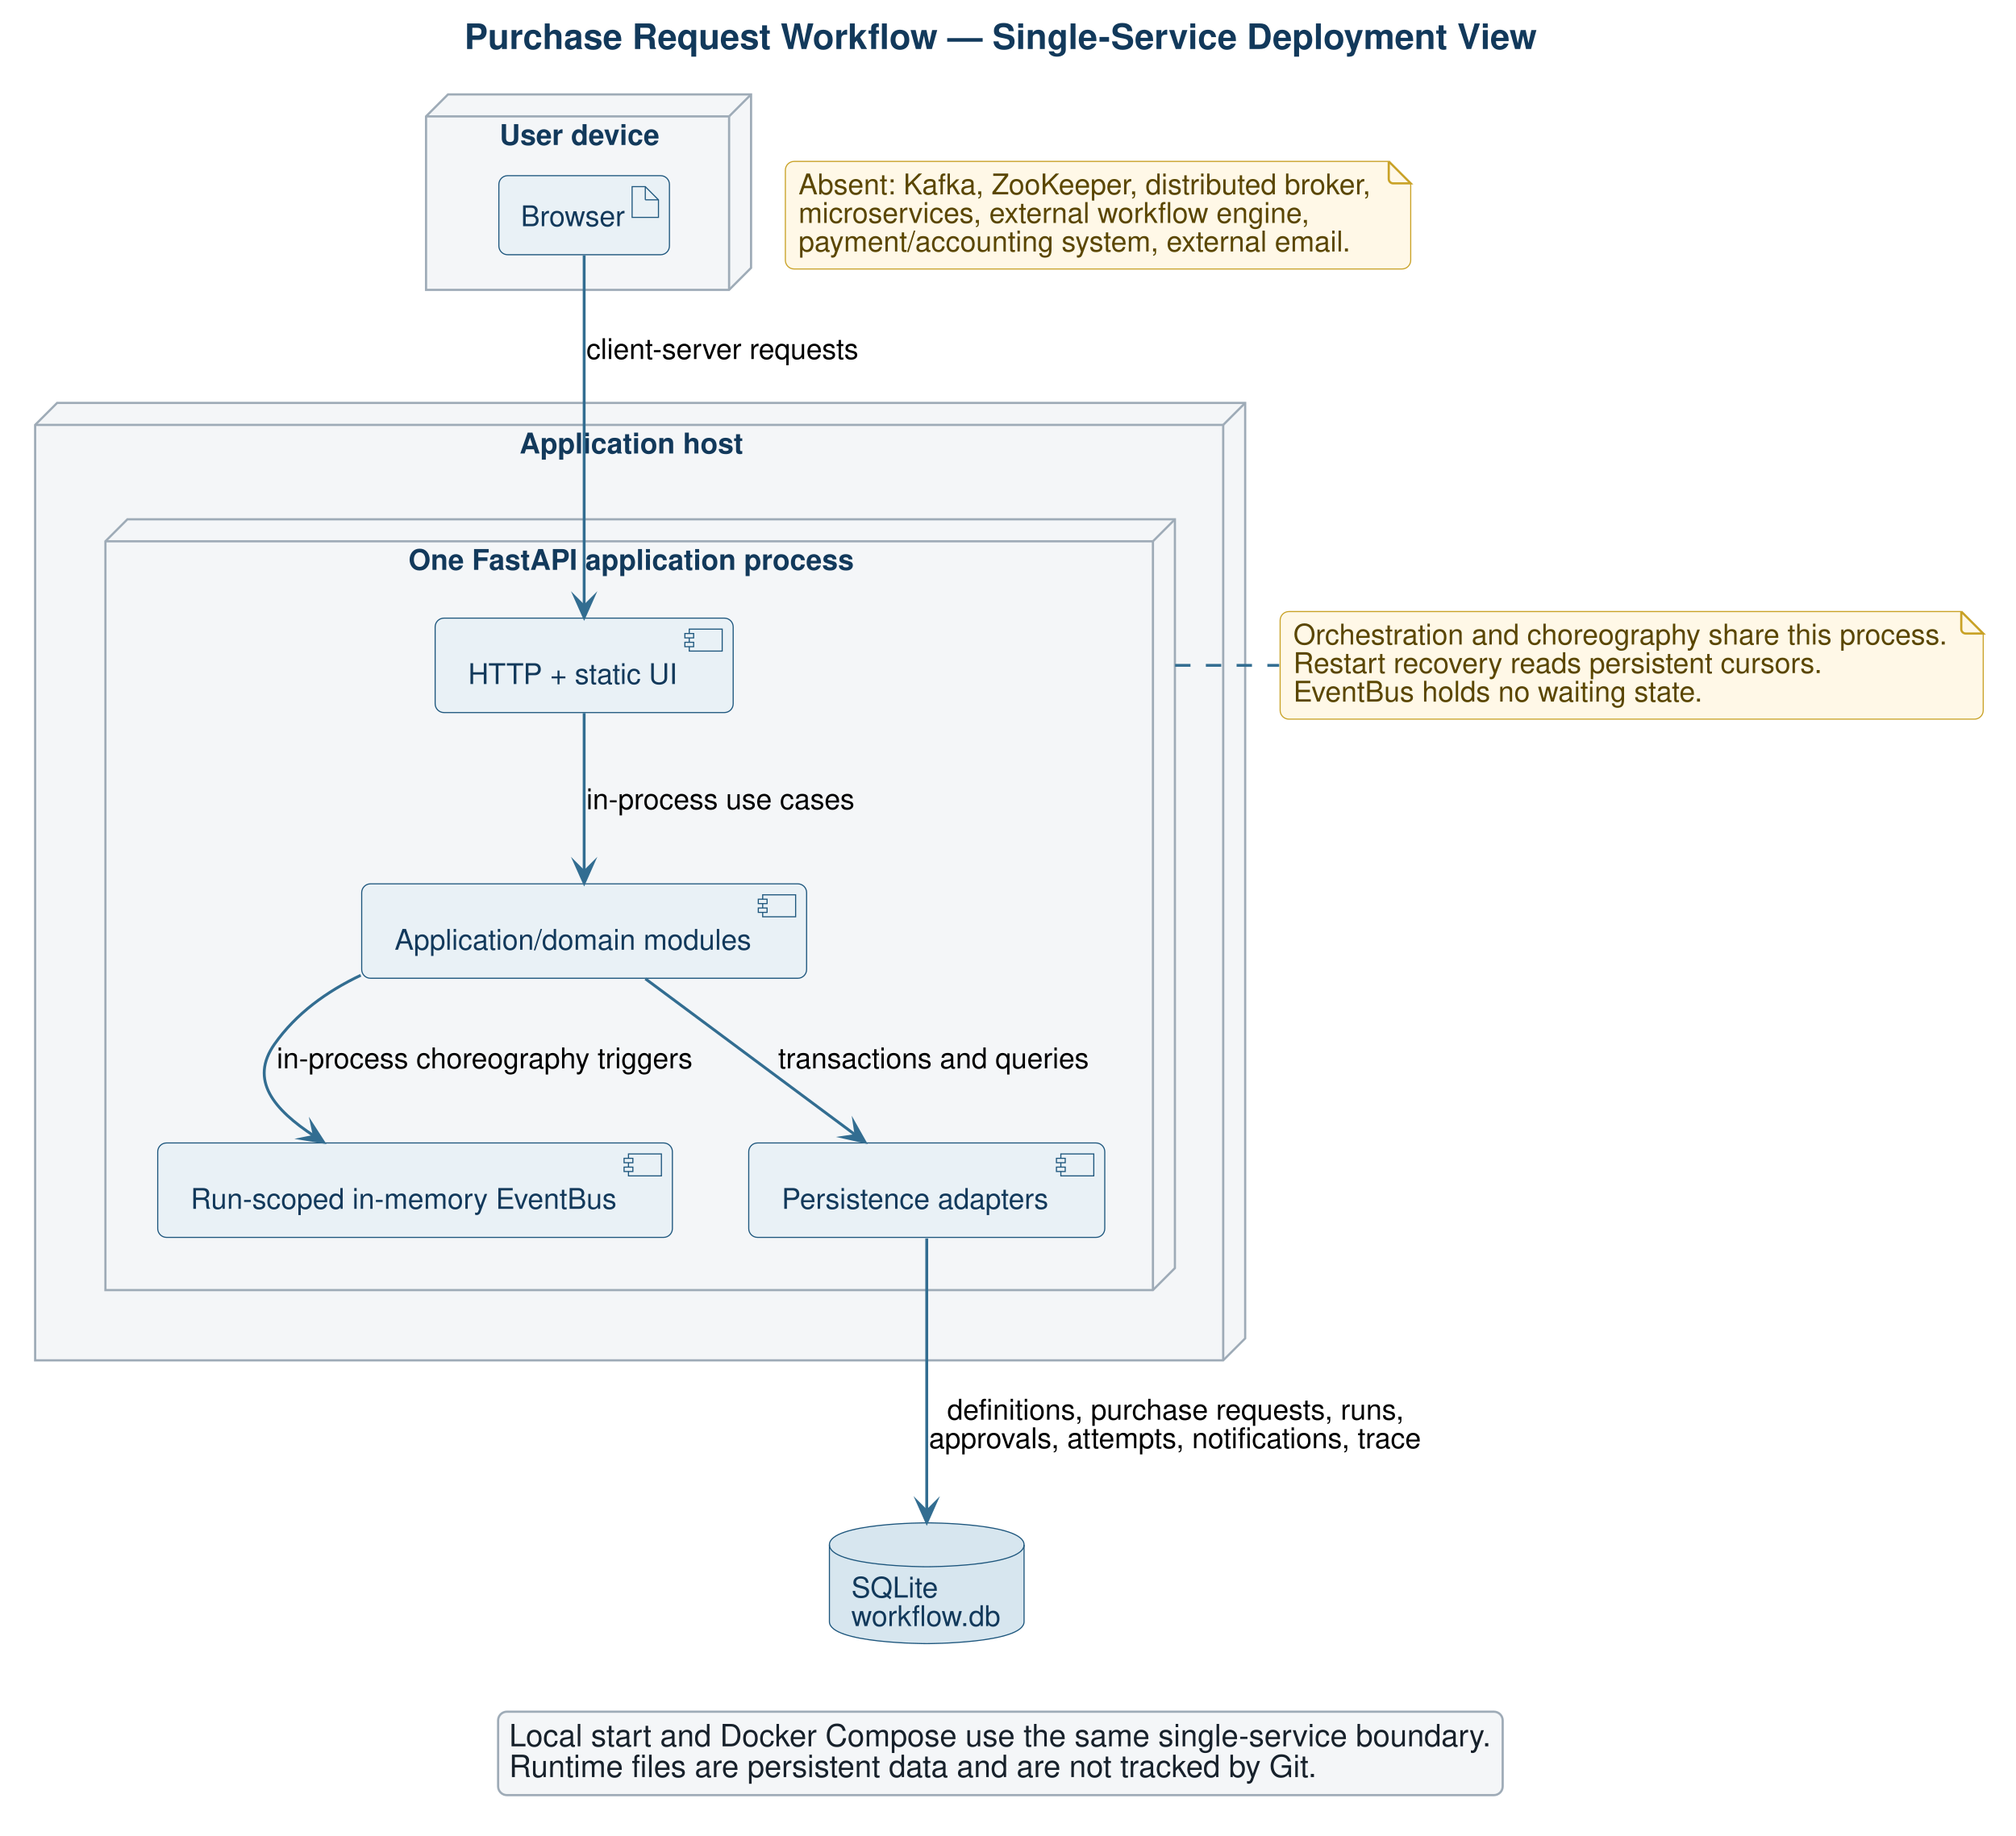
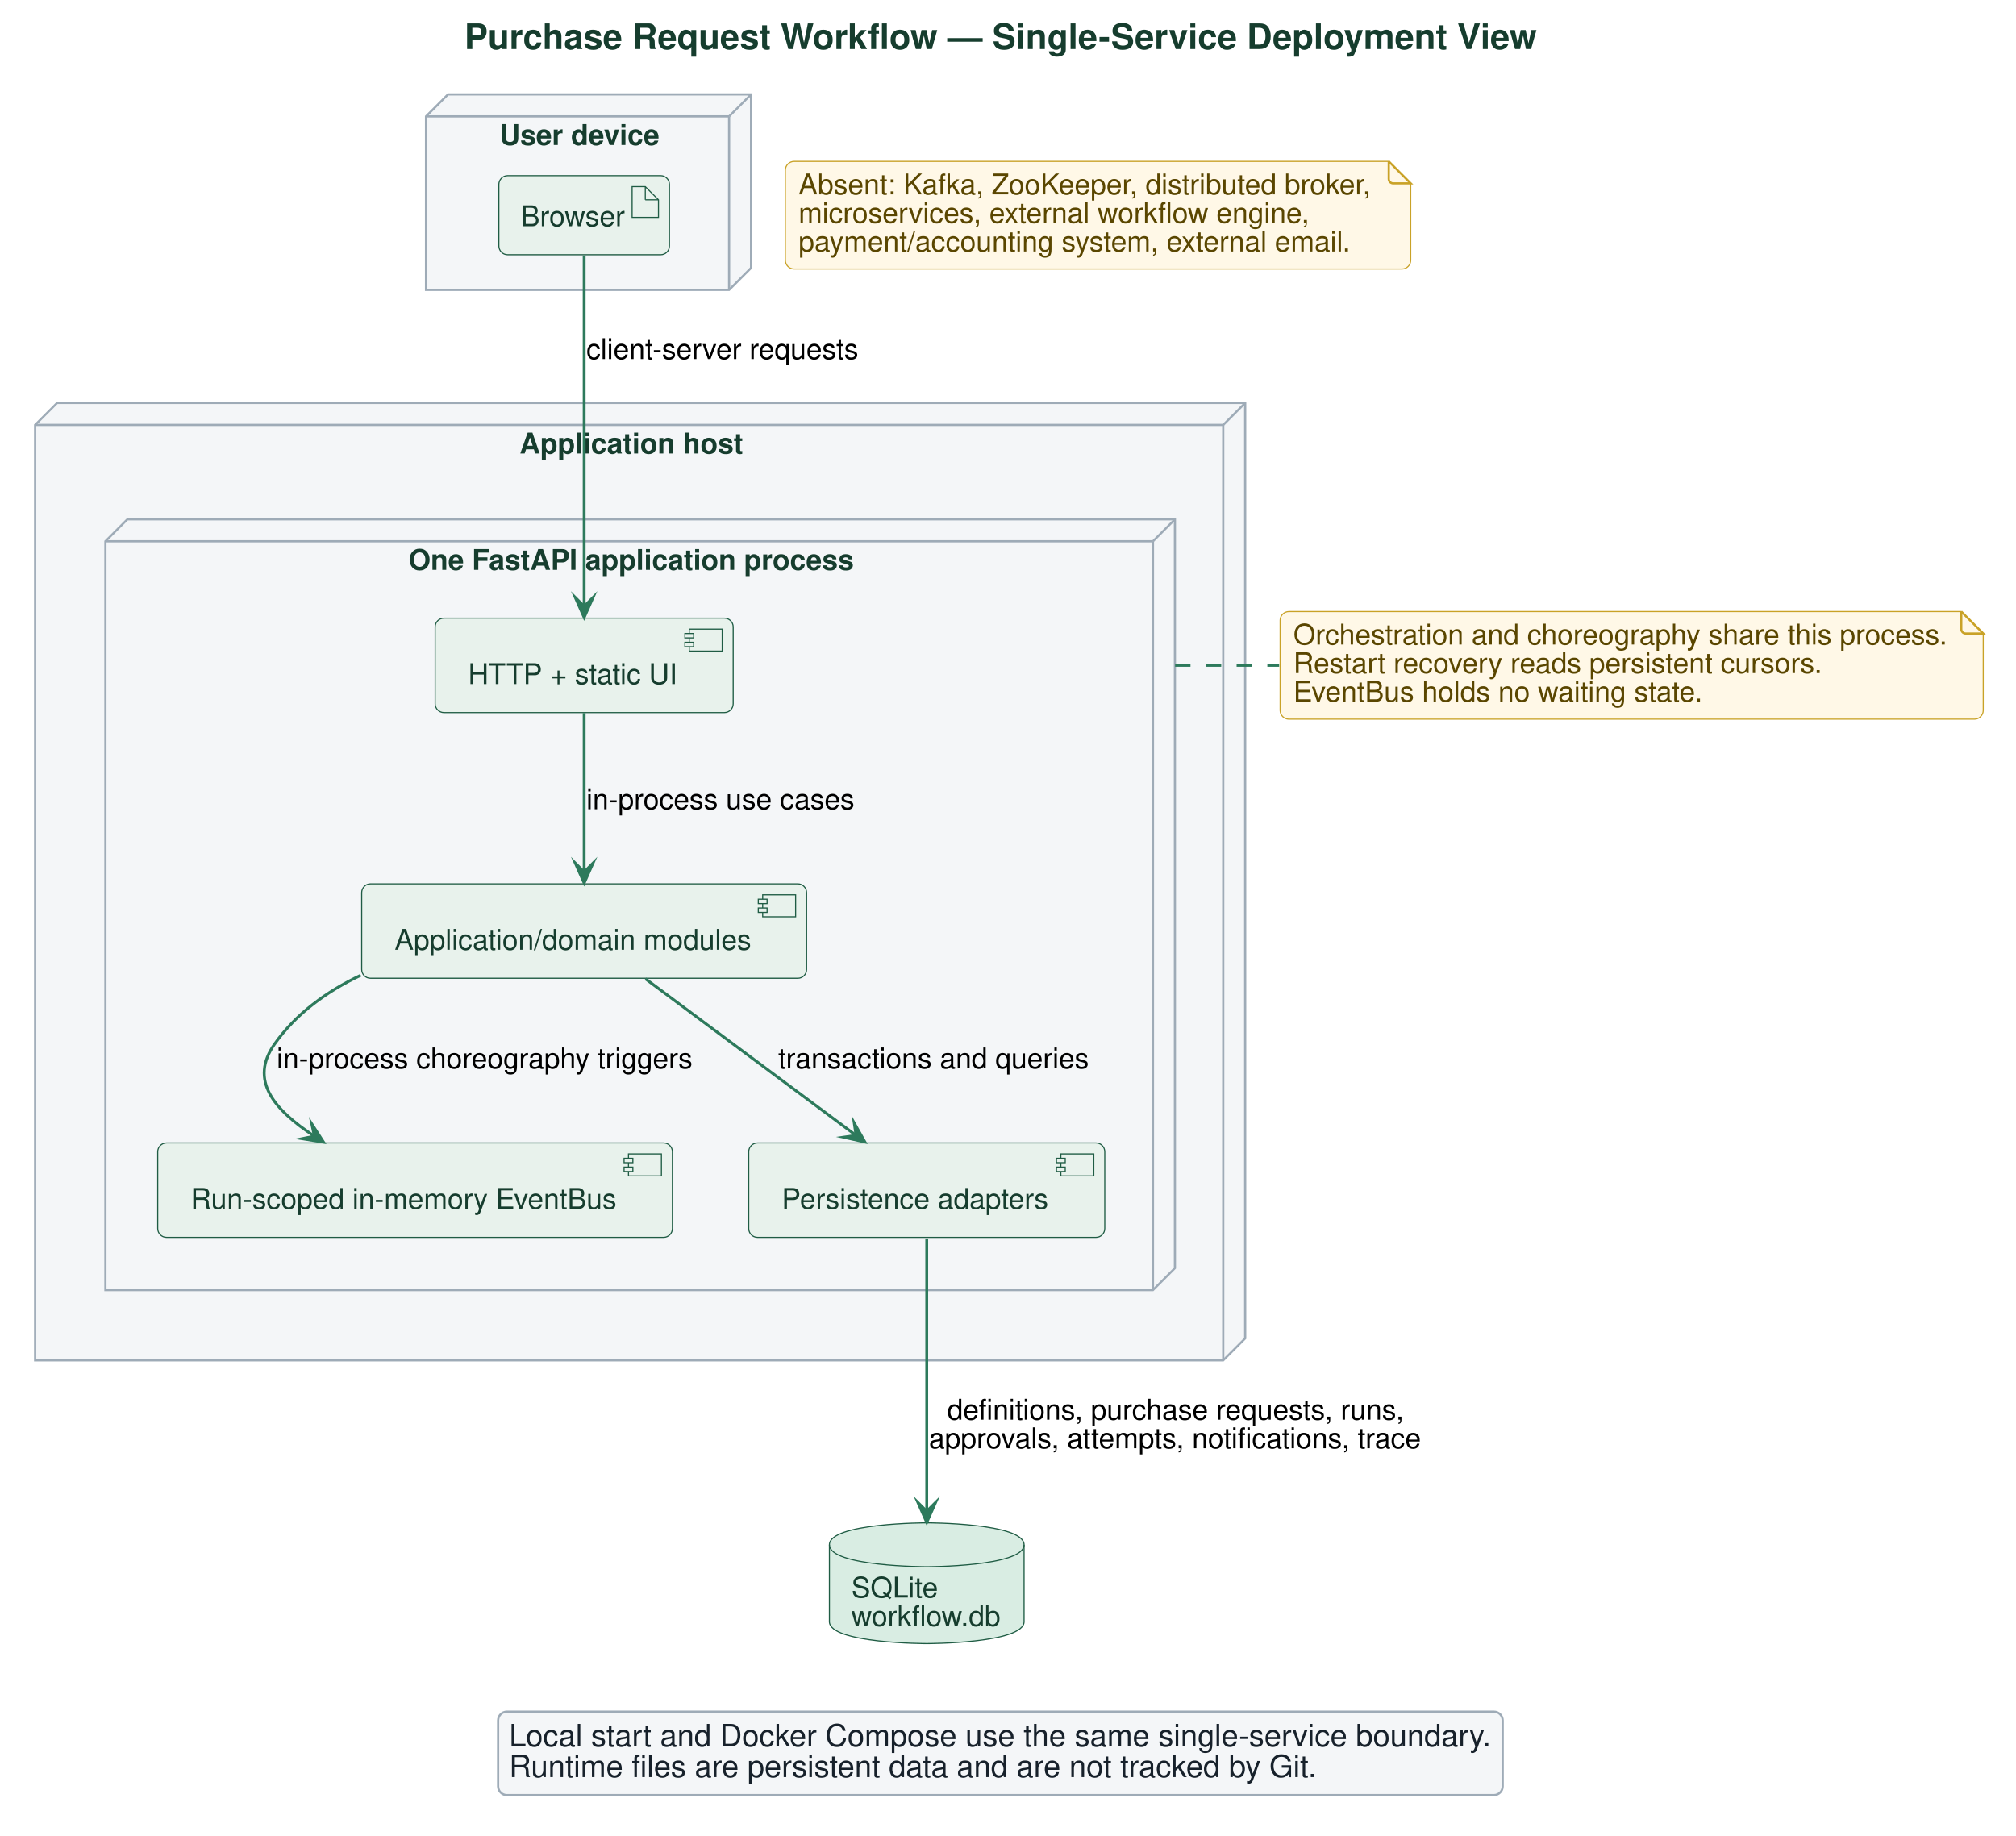
<svg xmlns="http://www.w3.org/2000/svg" contentStyleType="text/css" data-diagram-type="DESCRIPTION" height="836px" preserveAspectRatio="none" style="width:918px;height:836px;background:#FFFFFF;" version="1.1" viewBox="0 0 918 836" width="918px" zoomAndPan="magnify">
  <defs />
  <g>
    <g class="title" data-source-line="1">
-       <text fill="#12395B" font-family="Helvetica" font-size="16" font-weight="700" lengthAdjust="spacing" textLength="488.133" x="211.473" y="22.32">Purchase Request Workflow — Single-Service Deployment View</text>
+       <text fill="#163D2E" font-family="Helvetica" font-size="16" font-weight="700" lengthAdjust="spacing" textLength="488.133" x="211.473" y="22.32">Purchase Request Workflow — Single-Service Deployment View</text>
    </g>
    <g class="cluster" data-qualified-name="Client" data-source-line="43" id="ent0001">
      <polygon fill="#F4F6F8" points="194,53,204,43,342,43,342,122,332,132,194,132,194,53" style="stroke:#9EABB7;stroke-width:1;stroke-linejoin:miter;stroke-miterlimit:10;" />
      <line style="stroke:#9EABB7;stroke-width:1;" x1="332" x2="342" y1="53" y2="43" />
      <line style="stroke:#9EABB7;stroke-width:1;" x1="194" x2="332" y1="53" y2="53" />
      <line style="stroke:#9EABB7;stroke-width:1;" x1="332" x2="332" y1="53" y2="132" />
-       <text fill="#12395B" font-family="Helvetica" font-size="13" font-weight="700" lengthAdjust="spacing" textLength="72.992" x="227.504" y="66.01">User device</text>
+       <text fill="#163D2E" font-family="Helvetica" font-size="13" font-weight="700" lengthAdjust="spacing" textLength="72.992" x="227.504" y="66.01">User device</text>
    </g>
    <g class="cluster" data-qualified-name="Host" data-source-line="47" id="ent0003">
      <polygon fill="#F4F6F8" points="16,193.5,26,183.5,567,183.5,567,609.5,557,619.5,16,619.5,16,193.5" style="stroke:#9EABB7;stroke-width:1;stroke-linejoin:miter;stroke-miterlimit:10;" />
      <line style="stroke:#9EABB7;stroke-width:1;" x1="557" x2="567" y1="193.5" y2="183.5" />
      <line style="stroke:#9EABB7;stroke-width:1;" x1="16" x2="557" y1="193.5" y2="193.5" />
      <line style="stroke:#9EABB7;stroke-width:1;" x1="557" x2="557" y1="193.5" y2="619.5" />
-       <text fill="#12395B" font-family="Helvetica" font-size="13" font-weight="700" lengthAdjust="spacing" textLength="101.829" x="236.585" y="206.51">Application host</text>
+       <text fill="#163D2E" font-family="Helvetica" font-size="13" font-weight="700" lengthAdjust="spacing" textLength="101.829" x="236.585" y="206.51">Application host</text>
    </g>
    <g class="cluster" data-qualified-name="Host.App" data-source-line="48" id="ent0004">
      <polygon fill="#F4F6F8" points="48,246.5,58,236.5,535,236.5,535,577.5,525,587.5,48,587.5,48,246.5" style="stroke:#9EABB7;stroke-width:1;stroke-linejoin:miter;stroke-miterlimit:10;" />
      <line style="stroke:#9EABB7;stroke-width:1;" x1="525" x2="535" y1="246.5" y2="236.5" />
      <line style="stroke:#9EABB7;stroke-width:1;" x1="48" x2="525" y1="246.5" y2="246.5" />
      <line style="stroke:#9EABB7;stroke-width:1;" x1="525" x2="525" y1="246.5" y2="587.5" />
-       <text fill="#12395B" font-family="Helvetica" font-size="13" font-weight="700" lengthAdjust="spacing" textLength="202.998" x="186.001" y="259.51">One FastAPI application process</text>
+       <text fill="#163D2E" font-family="Helvetica" font-size="13" font-weight="700" lengthAdjust="spacing" textLength="202.998" x="186.001" y="259.51">One FastAPI application process</text>
    </g>
    <g class="entity" data-qualified-name="Client.Browser" data-source-line="44" id="ent0002">
-       <rect fill="#E9F1F6" height="36" rx="4" ry="4" style="stroke:#1D567D;stroke-width:0.5;" width="77.677" x="227.16" y="80" />
-       <polygon fill="#E9F1F6" points="287.837,85,287.837,99,299.837,99,299.837,91,293.837,85,287.837,85" style="stroke:#1D567D;stroke-width:0.5;stroke-linejoin:miter;stroke-miterlimit:10;" />
-       <line style="stroke:#1D567D;stroke-width:0.5;" x1="293.837" x2="293.837" y1="85" y2="91" />
-       <line style="stroke:#1D567D;stroke-width:0.5;" x1="299.837" x2="293.837" y1="91" y2="91" />
-       <text fill="#12395B" font-family="Helvetica" font-size="13" lengthAdjust="spacing" textLength="47.677" x="237.16" y="103.01">Browser</text>
+       <rect fill="#E8F2EC" height="36" rx="4" ry="4" style="stroke:#1F5C44;stroke-width:0.5;" width="77.677" x="227.16" y="80" />
+       <polygon fill="#E8F2EC" points="287.837,85,287.837,99,299.837,99,299.837,91,293.837,85,287.837,85" style="stroke:#1F5C44;stroke-width:0.5;stroke-linejoin:miter;stroke-miterlimit:10;" />
+       <line style="stroke:#1F5C44;stroke-width:0.5;" x1="293.837" x2="293.837" y1="85" y2="91" />
+       <line style="stroke:#1F5C44;stroke-width:0.5;" x1="299.837" x2="293.837" y1="91" y2="91" />
+       <text fill="#163D2E" font-family="Helvetica" font-size="13" lengthAdjust="spacing" textLength="47.677" x="237.16" y="103.01">Browser</text>
    </g>
    <g class="entity" data-qualified-name="Host.App.HTTP" data-source-line="49" id="ent0005">
-       <rect fill="#E9F1F6" height="43" rx="4" ry="4" style="stroke:#1D567D;stroke-width:0.5;" width="135.71" x="198.15" y="281.5" />
-       <rect fill="#E9F1F6" height="10" style="stroke:#1D567D;stroke-width:0.5;" width="15" x="313.86" y="286.5" />
-       <rect fill="#E9F1F6" height="2" style="stroke:#1D567D;stroke-width:0.5;" width="4" x="311.86" y="288.5" />
-       <rect fill="#E9F1F6" height="2" style="stroke:#1D567D;stroke-width:0.5;" width="4" x="311.86" y="292.5" />
-       <text fill="#12395B" font-family="Helvetica" font-size="13" lengthAdjust="spacing" textLength="95.71" x="213.15" y="311.51">HTTP + static UI</text>
+       <rect fill="#E8F2EC" height="43" rx="4" ry="4" style="stroke:#1F5C44;stroke-width:0.5;" width="135.71" x="198.15" y="281.5" />
+       <rect fill="#E8F2EC" height="10" style="stroke:#1F5C44;stroke-width:0.5;" width="15" x="313.86" y="286.5" />
+       <rect fill="#E8F2EC" height="2" style="stroke:#1F5C44;stroke-width:0.5;" width="4" x="311.86" y="288.5" />
+       <rect fill="#E8F2EC" height="2" style="stroke:#1F5C44;stroke-width:0.5;" width="4" x="311.86" y="292.5" />
+       <text fill="#163D2E" font-family="Helvetica" font-size="13" lengthAdjust="spacing" textLength="95.71" x="213.15" y="311.51">HTTP + static UI</text>
    </g>
    <g class="entity" data-qualified-name="Host.App.Core" data-source-line="50" id="ent0006">
-       <rect fill="#E9F1F6" height="43" rx="4" ry="4" style="stroke:#1D567D;stroke-width:0.5;" width="202.595" x="164.7" y="402.5" />
-       <rect fill="#E9F1F6" height="10" style="stroke:#1D567D;stroke-width:0.5;" width="15" x="347.295" y="407.5" />
-       <rect fill="#E9F1F6" height="2" style="stroke:#1D567D;stroke-width:0.5;" width="4" x="345.295" y="409.5" />
-       <rect fill="#E9F1F6" height="2" style="stroke:#1D567D;stroke-width:0.5;" width="4" x="345.295" y="413.5" />
-       <text fill="#12395B" font-family="Helvetica" font-size="13" lengthAdjust="spacing" textLength="162.595" x="179.7" y="432.51">Application/domain modules</text>
+       <rect fill="#E8F2EC" height="43" rx="4" ry="4" style="stroke:#1F5C44;stroke-width:0.5;" width="202.595" x="164.7" y="402.5" />
+       <rect fill="#E8F2EC" height="10" style="stroke:#1F5C44;stroke-width:0.5;" width="15" x="347.295" y="407.5" />
+       <rect fill="#E8F2EC" height="2" style="stroke:#1F5C44;stroke-width:0.5;" width="4" x="345.295" y="409.5" />
+       <rect fill="#E8F2EC" height="2" style="stroke:#1F5C44;stroke-width:0.5;" width="4" x="345.295" y="413.5" />
+       <text fill="#163D2E" font-family="Helvetica" font-size="13" lengthAdjust="spacing" textLength="162.595" x="179.7" y="432.51">Application/domain modules</text>
    </g>
    <g class="entity" data-qualified-name="Host.App.EventBus" data-source-line="51" id="ent0007">
-       <rect fill="#E9F1F6" height="43" rx="4" ry="4" style="stroke:#1D567D;stroke-width:0.5;" width="234.359" x="71.82" y="520.5" />
-       <rect fill="#E9F1F6" height="10" style="stroke:#1D567D;stroke-width:0.5;" width="15" x="286.179" y="525.5" />
-       <rect fill="#E9F1F6" height="2" style="stroke:#1D567D;stroke-width:0.5;" width="4" x="284.179" y="527.5" />
-       <rect fill="#E9F1F6" height="2" style="stroke:#1D567D;stroke-width:0.5;" width="4" x="284.179" y="531.5" />
-       <text fill="#12395B" font-family="Helvetica" font-size="13" lengthAdjust="spacing" textLength="194.359" x="86.82" y="550.51">Run-scoped in-memory EventBus</text>
+       <rect fill="#E8F2EC" height="43" rx="4" ry="4" style="stroke:#1F5C44;stroke-width:0.5;" width="234.359" x="71.82" y="520.5" />
+       <rect fill="#E8F2EC" height="10" style="stroke:#1F5C44;stroke-width:0.5;" width="15" x="286.179" y="525.5" />
+       <rect fill="#E8F2EC" height="2" style="stroke:#1F5C44;stroke-width:0.5;" width="4" x="284.179" y="527.5" />
+       <rect fill="#E8F2EC" height="2" style="stroke:#1F5C44;stroke-width:0.5;" width="4" x="284.179" y="531.5" />
+       <text fill="#163D2E" font-family="Helvetica" font-size="13" lengthAdjust="spacing" textLength="194.359" x="86.82" y="550.51">Run-scoped in-memory EventBus</text>
    </g>
    <g class="entity" data-qualified-name="Host.App.Persistence" data-source-line="52" id="ent0008">
-       <rect fill="#E9F1F6" height="43" rx="4" ry="4" style="stroke:#1D567D;stroke-width:0.5;" width="162.123" x="340.94" y="520.5" />
-       <rect fill="#E9F1F6" height="10" style="stroke:#1D567D;stroke-width:0.5;" width="15" x="483.063" y="525.5" />
-       <rect fill="#E9F1F6" height="2" style="stroke:#1D567D;stroke-width:0.5;" width="4" x="481.063" y="527.5" />
-       <rect fill="#E9F1F6" height="2" style="stroke:#1D567D;stroke-width:0.5;" width="4" x="481.063" y="531.5" />
-       <text fill="#12395B" font-family="Helvetica" font-size="13" lengthAdjust="spacing" textLength="122.123" x="355.94" y="550.51">Persistence adapters</text>
+       <rect fill="#E8F2EC" height="43" rx="4" ry="4" style="stroke:#1F5C44;stroke-width:0.5;" width="162.123" x="340.94" y="520.5" />
+       <rect fill="#E8F2EC" height="10" style="stroke:#1F5C44;stroke-width:0.5;" width="15" x="483.063" y="525.5" />
+       <rect fill="#E8F2EC" height="2" style="stroke:#1F5C44;stroke-width:0.5;" width="4" x="481.063" y="527.5" />
+       <rect fill="#E8F2EC" height="2" style="stroke:#1F5C44;stroke-width:0.5;" width="4" x="481.063" y="531.5" />
+       <text fill="#163D2E" font-family="Helvetica" font-size="13" lengthAdjust="spacing" textLength="122.123" x="355.94" y="550.51">Persistence adapters</text>
    </g>
    <g class="entity" data-qualified-name="Database" data-source-line="56" id="ent0009">
-       <path d="M377.68,703.5 C377.68,693.5 421.999,693.5 421.999,693.5 C421.999,693.5 466.317,693.5 466.317,703.5 L466.317,738.5 C466.317,748.5 421.999,748.5 421.999,748.5 C421.999,748.5 377.68,748.5 377.68,738.5 L377.68,703.5" fill="#D7E6EF" style="stroke:#1D567D;stroke-width:0.5;" />
-       <path d="M377.68,703.5 C377.68,713.5 421.999,713.5 421.999,713.5 C421.999,713.5 466.317,713.5 466.317,703.5" fill="none" style="stroke:#1D567D;stroke-width:0.5;" />
-       <text fill="#12395B" font-family="Helvetica" font-size="13" lengthAdjust="spacing" textLength="39.743" x="387.68" y="727.51">SQLite</text>
-       <text fill="#12395B" font-family="Helvetica" font-size="13" lengthAdjust="spacing" textLength="68.637" x="387.68" y="740.51">workflow.db</text>
+       <path d="M377.68,703.5 C377.68,693.5 421.999,693.5 421.999,693.5 C421.999,693.5 466.317,693.5 466.317,703.5 L466.317,738.5 C466.317,748.5 421.999,748.5 421.999,748.5 C421.999,748.5 377.68,748.5 377.68,738.5 L377.68,703.5" fill="#D9EDE3" style="stroke:#1F5C44;stroke-width:0.5;" />
+       <path d="M377.68,703.5 C377.68,713.5 421.999,713.5 421.999,713.5 C421.999,713.5 466.317,713.5 466.317,703.5" fill="none" style="stroke:#1F5C44;stroke-width:0.5;" />
+       <text fill="#163D2E" font-family="Helvetica" font-size="13" lengthAdjust="spacing" textLength="39.743" x="387.68" y="727.51">SQLite</text>
+       <text fill="#163D2E" font-family="Helvetica" font-size="13" lengthAdjust="spacing" textLength="68.637" x="387.68" y="740.51">workflow.db</text>
    </g>
    <g class="entity" data-qualified-name="GMN15" data-source-line="65" id="ent0016">
      <path d="M582.92,282.5 L582.92,323.5 A4,4 0 0 0 586.92,327.5 L899.079,327.5 A4,4 0 0 0 903.079,323.5 L903.079,288.5 L893.079,278.5 L586.92,278.5 A4,4 0 0 0 582.92,282.5" fill="#FFF8E7" style="stroke:#C9A227;stroke-width:0.5;" />
      <path d="M893.079,278.5 L893.079,286.5 A2,2 0 0 0 895.079,288.5 L903.079,288.5 L893.079,278.5" fill="#FFF8E7" style="stroke:#C9A227;stroke-width:1;" />
      <text fill="#5A4600" font-family="Helvetica" font-size="13" lengthAdjust="spacing" textLength="299.159" x="588.92" y="293.51">Orchestration and choreography share this process.</text>
      <text fill="#5A4600" font-family="Helvetica" font-size="13" lengthAdjust="spacing" textLength="241.306" x="588.92" y="306.51">Restart recovery reads persistent cursors.</text>
      <text fill="#5A4600" font-family="Helvetica" font-size="13" lengthAdjust="spacing" textLength="187.891" x="588.92" y="319.51">EventBus holds no waiting state.</text>
    </g>
    <g class="entity" data-qualified-name="Exclusions" data-source-line="70" id="ent0018">
      <path d="M357.62,77.5 L357.62,118.5 A4,4 0 0 0 361.62,122.5 L638.378,122.5 A4,4 0 0 0 642.378,118.5 L642.378,83.5 L632.378,73.5 L361.62,73.5 A4,4 0 0 0 357.62,77.5" fill="#FFF8E7" style="stroke:#C9A227;stroke-width:0.5;" />
      <path d="M632.378,73.5 L632.378,81.5 A2,2 0 0 0 634.378,83.5 L642.378,83.5 L632.378,73.5" fill="#FFF8E7" style="stroke:#C9A227;stroke-width:1;" />
      <text fill="#5A4600" font-family="Helvetica" font-size="13" lengthAdjust="spacing" textLength="263.758" x="363.62" y="88.51">Absent: Kafka, ZooKeeper, distributed broker,</text>
      <text fill="#5A4600" font-family="Helvetica" font-size="13" lengthAdjust="spacing" textLength="233.365" x="363.62" y="101.51">microservices, external workflow engine,</text>
      <text fill="#5A4600" font-family="Helvetica" font-size="13" lengthAdjust="spacing" textLength="252.897" x="363.62" y="114.51">payment/accounting system, external email.</text>
    </g>
    <g class="link" data-entity-1="ent0002" data-entity-2="ent0005" data-link-type="dependency" data-source-line="58" id="lnk10">
-       <path d="M266,116.31 C266,153.51 266,235.97 266,276.15" fill="none" id="Browser-to-HTTP" style="stroke:#326D91;stroke-width:1.3;" />
-       <polygon fill="#326D91" points="266,281.15,270,272.15,266,276.15,262,272.15,266,281.15" style="stroke:#326D91;stroke-width:1.3;stroke-linejoin:miter;stroke-miterlimit:10;" />
+       <path d="M266,116.31 C266,153.51 266,235.97 266,276.15" fill="none" id="Browser-to-HTTP" style="stroke:#2D7A5C;stroke-width:1.3;" />
+       <polygon fill="#2D7A5C" points="266,281.15,270,272.15,266,276.15,262,272.15,266,281.15" style="stroke:#2D7A5C;stroke-width:1.3;stroke-linejoin:miter;stroke-miterlimit:10;" />
      <text fill="#000000" font-family="Helvetica" font-size="13" lengthAdjust="spacing" textLength="124.268" x="267" y="163.51">client-server requests</text>
    </g>
    <g class="link" data-entity-1="ent0005" data-entity-2="ent0006" data-link-type="dependency" data-source-line="59" id="lnk11">
-       <path d="M266,324.73 C266,346.44 266,375.34 266,397.11" fill="none" id="HTTP-to-Core" style="stroke:#326D91;stroke-width:1.3;" />
-       <polygon fill="#326D91" points="266,402.11,270,393.11,266,397.11,262,393.11,266,402.11" style="stroke:#326D91;stroke-width:1.3;stroke-linejoin:miter;stroke-miterlimit:10;" />
+       <path d="M266,324.73 C266,346.44 266,375.34 266,397.11" fill="none" id="HTTP-to-Core" style="stroke:#2D7A5C;stroke-width:1.3;" />
+       <polygon fill="#2D7A5C" points="266,402.11,270,393.11,266,397.11,262,393.11,266,402.11" style="stroke:#2D7A5C;stroke-width:1.3;stroke-linejoin:miter;stroke-miterlimit:10;" />
      <text fill="#000000" font-family="Helvetica" font-size="13" lengthAdjust="spacing" textLength="122.11" x="267" y="368.51">in-process use cases</text>
    </g>
    <g class="link" data-entity-1="ent0006" data-entity-2="ent0007" data-link-type="dependency" data-source-line="60" id="lnk12">
-       <path d="M164.26,444.14 C148.82,451.47 134.8,461.57 125,475.5 C113.47,491.88 124.608,505.259 143.148,517.409" fill="none" id="Core-to-EventBus" style="stroke:#326D91;stroke-width:1.3;" />
-       <polygon fill="#326D91" points="147.33,520.15,141.995,511.871,143.148,517.409,137.61,518.562,147.33,520.15" style="stroke:#326D91;stroke-width:1.3;stroke-linejoin:miter;stroke-miterlimit:10;" />
+       <path d="M164.26,444.14 C148.82,451.47 134.8,461.57 125,475.5 C113.47,491.88 124.608,505.259 143.148,517.409" fill="none" id="Core-to-EventBus" style="stroke:#2D7A5C;stroke-width:1.3;" />
+       <polygon fill="#2D7A5C" points="147.33,520.15,141.995,511.871,143.148,517.409,137.61,518.562,147.33,520.15" style="stroke:#2D7A5C;stroke-width:1.3;stroke-linejoin:miter;stroke-miterlimit:10;" />
      <text fill="#000000" font-family="Helvetica" font-size="13" lengthAdjust="spacing" textLength="190.036" x="126" y="486.51">in-process choreography triggers</text>
    </g>
    <g class="link" data-entity-1="ent0006" data-entity-2="ent0008" data-link-type="dependency" data-source-line="61" id="lnk13">
-       <path d="M293.89,445.74 C322.11,466.72 361.487,496.007 389.817,517.067" fill="none" id="Core-to-Persistence" style="stroke:#326D91;stroke-width:1.3;" />
-       <polygon fill="#326D91" points="393.83,520.05,388.993,511.471,389.817,517.067,384.221,517.891,393.83,520.05" style="stroke:#326D91;stroke-width:1.3;stroke-linejoin:miter;stroke-miterlimit:10;" />
+       <path d="M293.89,445.74 C322.11,466.72 361.487,496.007 389.817,517.067" fill="none" id="Core-to-Persistence" style="stroke:#2D7A5C;stroke-width:1.3;" />
+       <polygon fill="#2D7A5C" points="393.83,520.05,388.993,511.471,389.817,517.067,384.221,517.891,393.83,520.05" style="stroke:#2D7A5C;stroke-width:1.3;stroke-linejoin:miter;stroke-miterlimit:10;" />
      <text fill="#000000" font-family="Helvetica" font-size="13" lengthAdjust="spacing" textLength="141.642" x="354.34" y="486.51">transactions and queries</text>
    </g>
    <g class="link" data-entity-1="ent0008" data-entity-2="ent0009" data-link-type="dependency" data-source-line="62" id="lnk14">
-       <path d="M422,564 C422,596.23 422,652.88 422,688.26" fill="none" id="Persistence-to-Database" style="stroke:#326D91;stroke-width:1.3;" />
-       <polygon fill="#326D91" points="422,693.26,426,684.26,422,688.26,418,684.26,422,693.26" style="stroke:#326D91;stroke-width:1.3;stroke-linejoin:miter;stroke-miterlimit:10;" />
+       <path d="M422,564 C422,596.23 422,652.88 422,688.26" fill="none" id="Persistence-to-Database" style="stroke:#2D7A5C;stroke-width:1.3;" />
+       <polygon fill="#2D7A5C" points="422,693.26,426,684.26,422,688.26,418,684.26,422,693.26" style="stroke:#2D7A5C;stroke-width:1.3;stroke-linejoin:miter;stroke-miterlimit:10;" />
      <text fill="#000000" font-family="Helvetica" font-size="13" lengthAdjust="spacing" textLength="208.838" x="431.303" y="646.51">definitions, purchase requests, runs,</text>
      <text fill="#000000" font-family="Helvetica" font-size="13" lengthAdjust="spacing" textLength="225.443" x="423" y="659.51">approvals, attempts, notifications, trace</text>
    </g>
    <g class="link" data-entity-1="ent0004" data-entity-2="ent0016" data-link-type="association" data-source-line="65" id="lnk17">
-       <path d="M535.096,303 C535.238,303 535.38,303 535.522,303 C535.807,303 536.091,303 536.376,303 C536.945,303 537.514,303 538.083,303 C539.221,303 540.359,303 541.497,303 C546.05,303 550.602,303 555.155,303 C564.26,303 573.365,303 582.47,303" fill="none" id="App-GMN15" style="stroke:#326D91;stroke-width:1.3;stroke-dasharray:7,7;" />
+       <path d="M535.096,303 C535.238,303 535.38,303 535.522,303 C535.807,303 536.091,303 536.376,303 C536.945,303 537.514,303 538.083,303 C539.221,303 540.359,303 541.497,303 C546.05,303 550.602,303 555.155,303 C564.26,303 573.365,303 582.47,303" fill="none" id="App-GMN15" style="stroke:#2D7A5C;stroke-width:1.3;stroke-dasharray:7,7;" />
    </g>
    <g class="legend" data-source-line="72">
      <rect fill="#F4F6F8" height="38" rx="4" ry="4" style="stroke:#9EABB7;stroke-width:1;" width="457.446" x="226.816" y="779.5" />
      <text fill="#17212B" font-family="Helvetica" font-size="14" lengthAdjust="spacing" textLength="447.446" x="231.816" y="795.28">Local start and Docker Compose use the same single-service boundary.</text>
      <text fill="#17212B" font-family="Helvetica" font-size="14" lengthAdjust="spacing" textLength="369.633" x="231.816" y="809.28">Runtime files are persistent data and are not tracked by Git.</text>
    </g>
  </g>
</svg>
